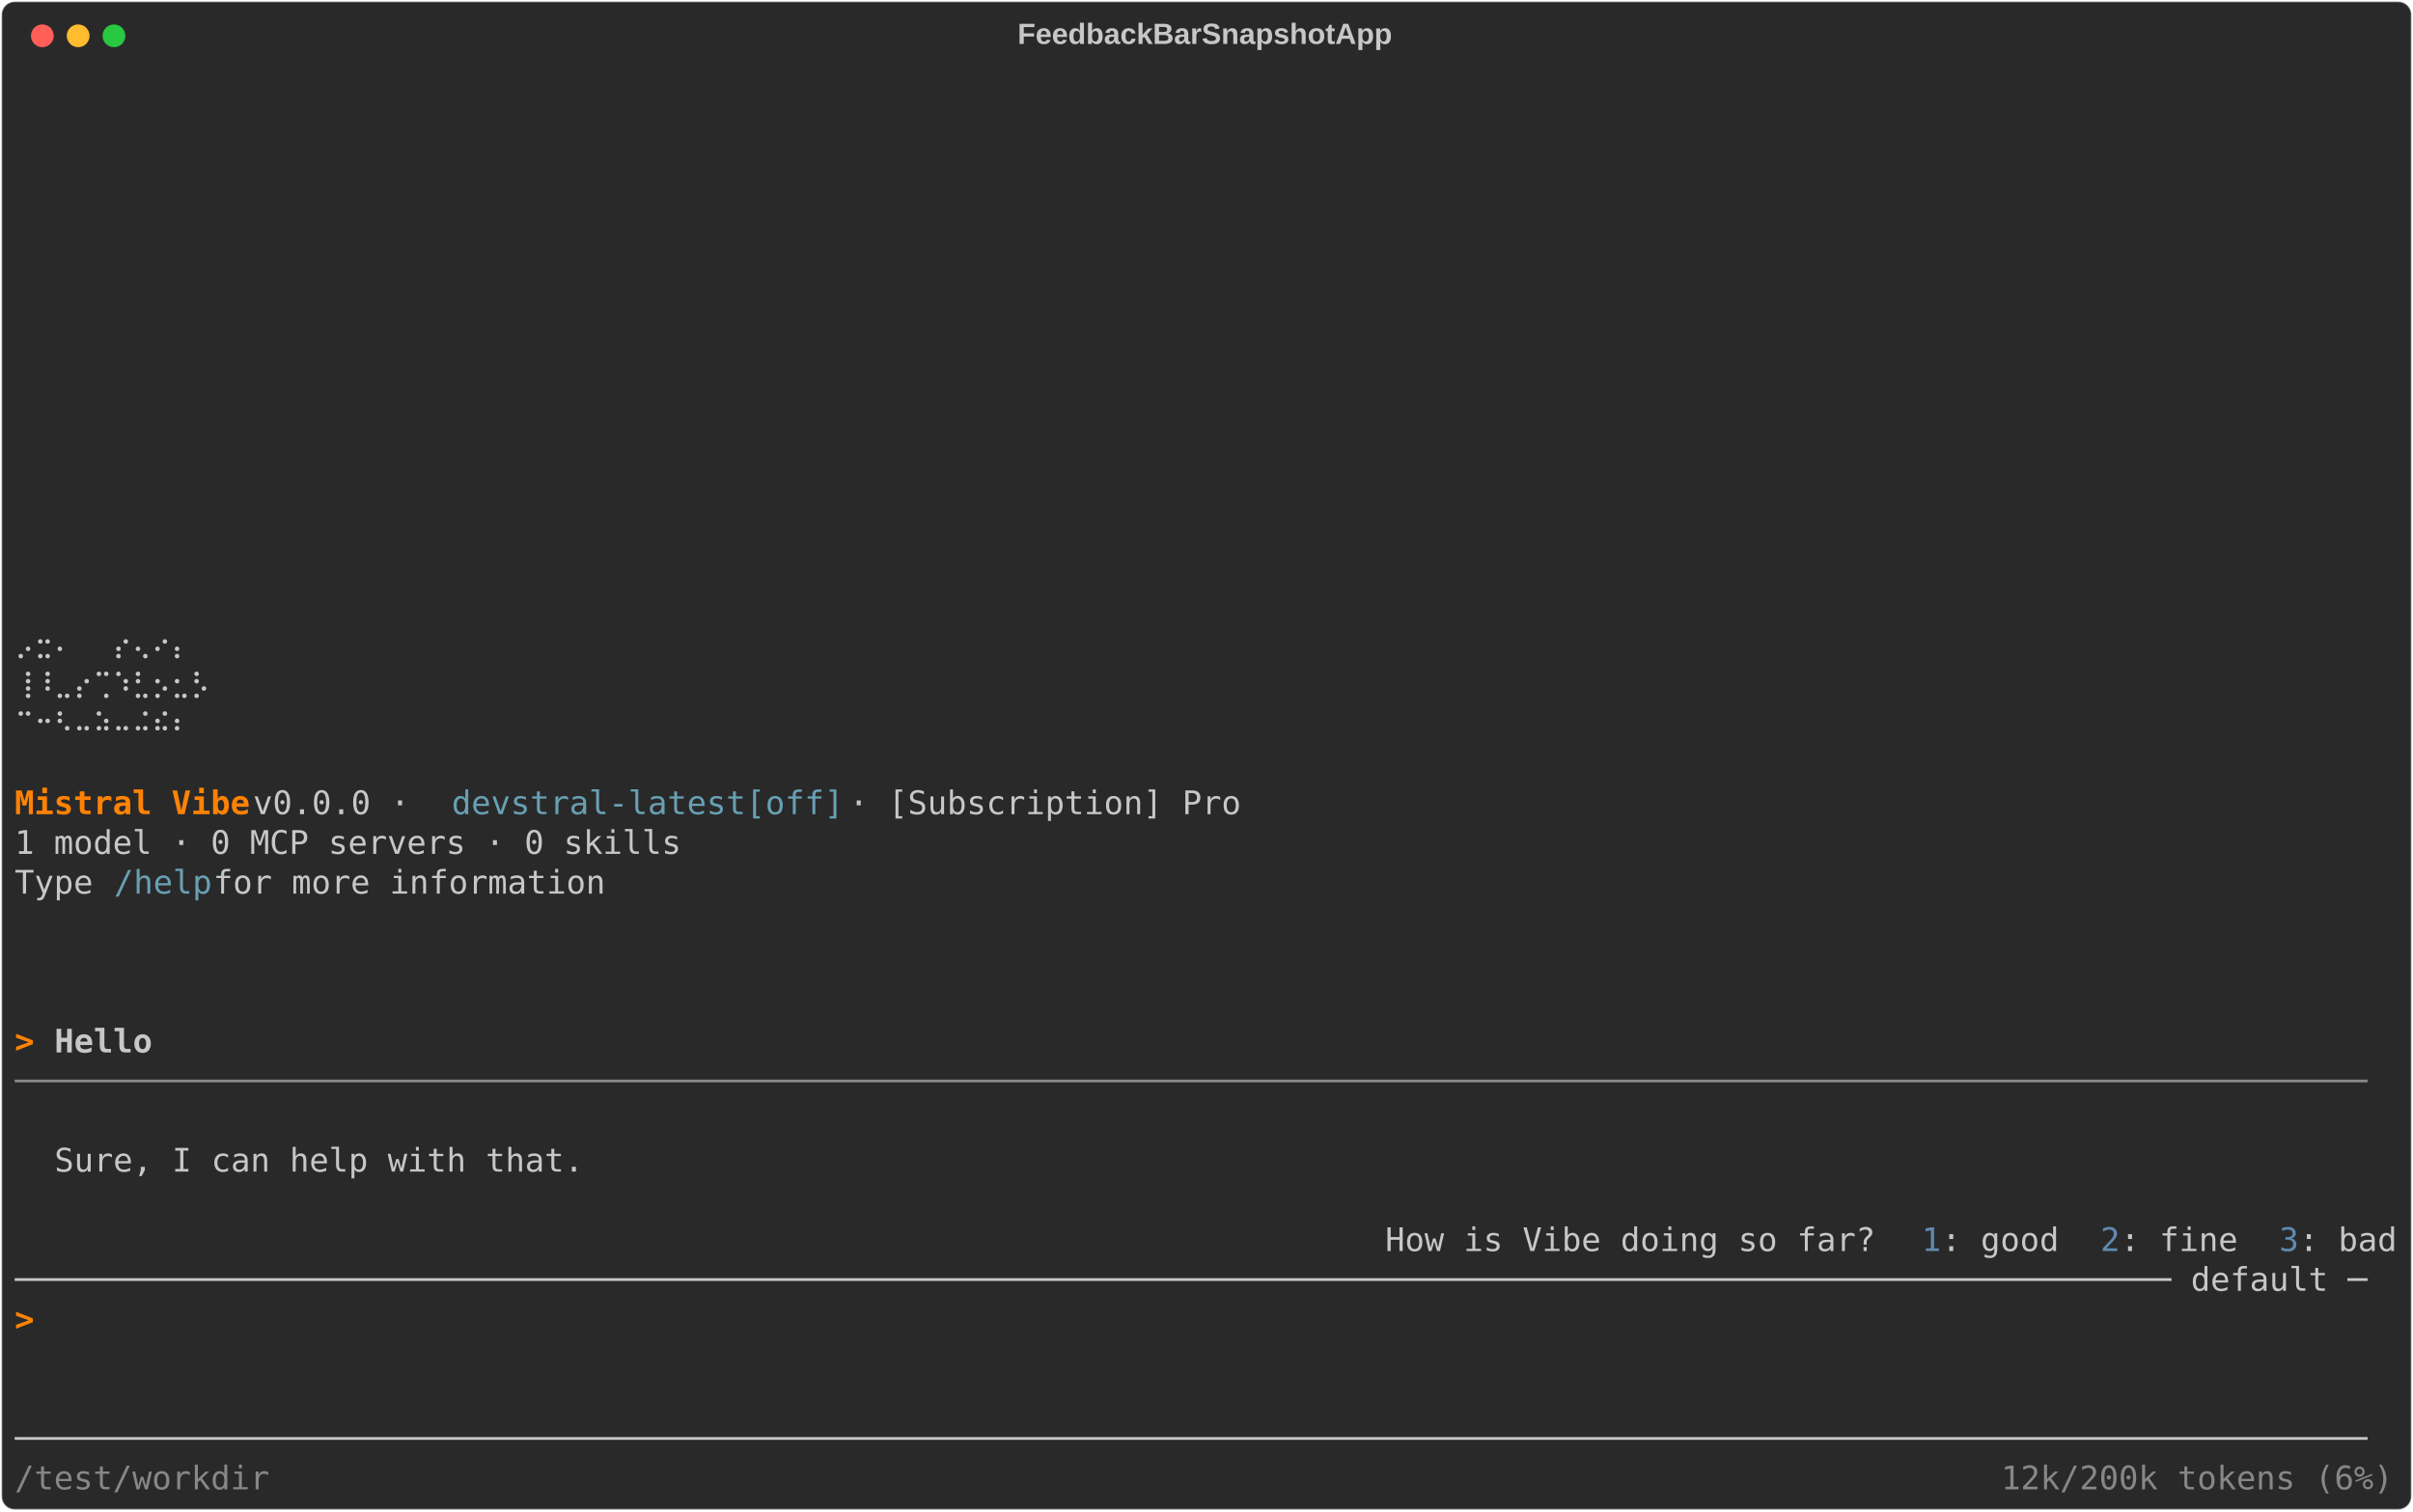
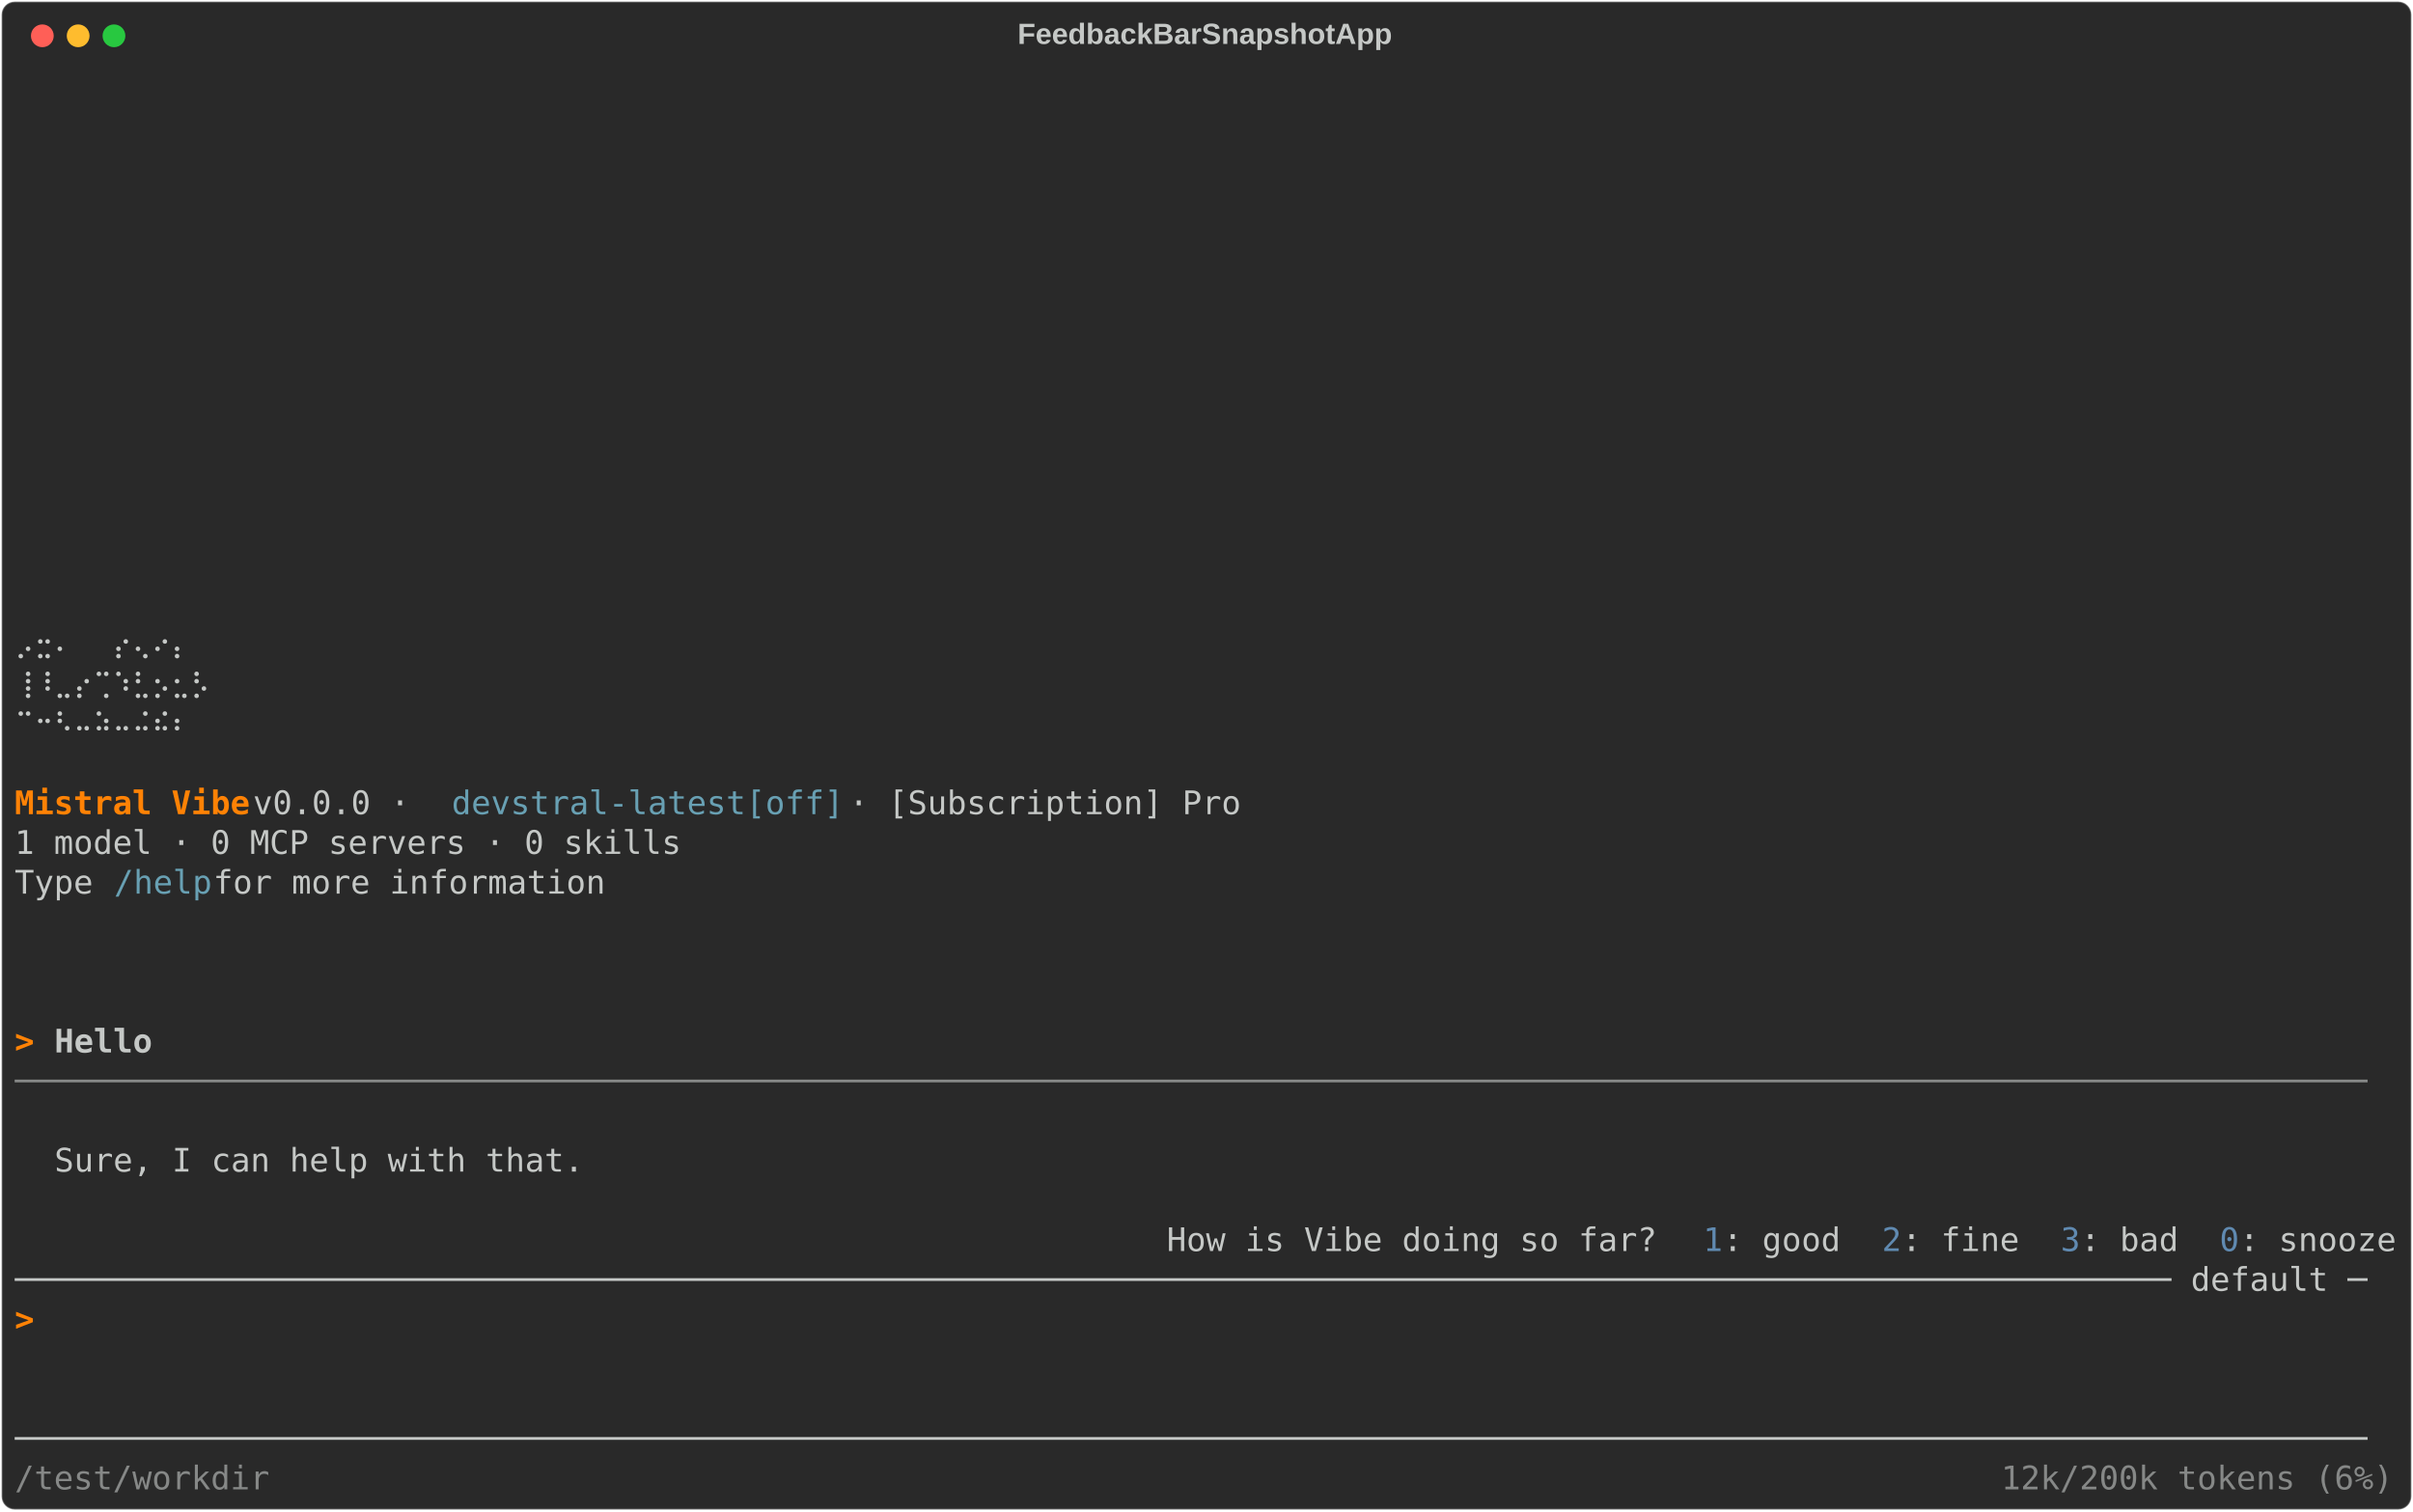
<svg xmlns="http://www.w3.org/2000/svg" class="rich-terminal" viewBox="0 0 1482 928.4">
  <style>

    @font-face {
        font-family: "Fira Code";
        src: local("FiraCode-Regular"),
                url("https://cdnjs.cloudflare.com/ajax/libs/firacode/6.2.0/woff2/FiraCode-Regular.woff2") format("woff2"),
                url("https://cdnjs.cloudflare.com/ajax/libs/firacode/6.2.0/woff/FiraCode-Regular.woff") format("woff");
        font-style: normal;
        font-weight: 400;
    }
    @font-face {
        font-family: "Fira Code";
        src: local("FiraCode-Bold"),
                url("https://cdnjs.cloudflare.com/ajax/libs/firacode/6.2.0/woff2/FiraCode-Bold.woff2") format("woff2"),
                url("https://cdnjs.cloudflare.com/ajax/libs/firacode/6.2.0/woff/FiraCode-Bold.woff") format("woff");
        font-style: bold;
        font-weight: 700;
    }

    .terminal-matrix {
        font-family: Fira Code, monospace;
        font-size: 20px;
        line-height: 24.4px;
        font-variant-east-asian: full-width;
    }

    .terminal-title {
        font-size: 18px;
        font-weight: bold;
        font-family: arial;
    }

    .terminal-r1 { fill: #c5c8c6 }
.terminal-r2 { fill: #ff8205;font-weight: bold }
.terminal-r3 { fill: #68a0b3 }
.terminal-r4 { fill: #c5c8c6;font-weight: bold }
.terminal-r5 { fill: #868887 }
.terminal-r6 { fill: #608ab1 }
    </style>
  <defs>
    <clipPath id="terminal-clip-terminal">
      <rect x="0" y="0" width="1463.0" height="877.4" />
    </clipPath>
    <clipPath id="terminal-line-0">
      <rect x="0" y="1.5" width="1464" height="24.65" />
    </clipPath>
    <clipPath id="terminal-line-1">
      <rect x="0" y="25.9" width="1464" height="24.65" />
    </clipPath>
    <clipPath id="terminal-line-2">
      <rect x="0" y="50.3" width="1464" height="24.65" />
    </clipPath>
    <clipPath id="terminal-line-3">
      <rect x="0" y="74.7" width="1464" height="24.65" />
    </clipPath>
    <clipPath id="terminal-line-4">
      <rect x="0" y="99.1" width="1464" height="24.65" />
    </clipPath>
    <clipPath id="terminal-line-5">
      <rect x="0" y="123.5" width="1464" height="24.65" />
    </clipPath>
    <clipPath id="terminal-line-6">
      <rect x="0" y="147.9" width="1464" height="24.65" />
    </clipPath>
    <clipPath id="terminal-line-7">
      <rect x="0" y="172.3" width="1464" height="24.65" />
    </clipPath>
    <clipPath id="terminal-line-8">
      <rect x="0" y="196.7" width="1464" height="24.65" />
    </clipPath>
    <clipPath id="terminal-line-9">
      <rect x="0" y="221.1" width="1464" height="24.65" />
    </clipPath>
    <clipPath id="terminal-line-10">
      <rect x="0" y="245.5" width="1464" height="24.65" />
    </clipPath>
    <clipPath id="terminal-line-11">
      <rect x="0" y="269.9" width="1464" height="24.65" />
    </clipPath>
    <clipPath id="terminal-line-12">
      <rect x="0" y="294.3" width="1464" height="24.65" />
    </clipPath>
    <clipPath id="terminal-line-13">
      <rect x="0" y="318.7" width="1464" height="24.65" />
    </clipPath>
    <clipPath id="terminal-line-14">
      <rect x="0" y="343.1" width="1464" height="24.65" />
    </clipPath>
    <clipPath id="terminal-line-15">
      <rect x="0" y="367.5" width="1464" height="24.65" />
    </clipPath>
    <clipPath id="terminal-line-16">
      <rect x="0" y="391.9" width="1464" height="24.65" />
    </clipPath>
    <clipPath id="terminal-line-17">
      <rect x="0" y="416.3" width="1464" height="24.65" />
    </clipPath>
    <clipPath id="terminal-line-18">
      <rect x="0" y="440.7" width="1464" height="24.65" />
    </clipPath>
    <clipPath id="terminal-line-19">
      <rect x="0" y="465.1" width="1464" height="24.65" />
    </clipPath>
    <clipPath id="terminal-line-20">
      <rect x="0" y="489.5" width="1464" height="24.65" />
    </clipPath>
    <clipPath id="terminal-line-21">
      <rect x="0" y="513.9" width="1464" height="24.65" />
    </clipPath>
    <clipPath id="terminal-line-22">
      <rect x="0" y="538.3" width="1464" height="24.65" />
    </clipPath>
    <clipPath id="terminal-line-23">
      <rect x="0" y="562.7" width="1464" height="24.65" />
    </clipPath>
    <clipPath id="terminal-line-24">
      <rect x="0" y="587.1" width="1464" height="24.65" />
    </clipPath>
    <clipPath id="terminal-line-25">
      <rect x="0" y="611.5" width="1464" height="24.65" />
    </clipPath>
    <clipPath id="terminal-line-26">
      <rect x="0" y="635.9" width="1464" height="24.65" />
    </clipPath>
    <clipPath id="terminal-line-27">
      <rect x="0" y="660.3" width="1464" height="24.65" />
    </clipPath>
    <clipPath id="terminal-line-28">
      <rect x="0" y="684.7" width="1464" height="24.65" />
    </clipPath>
    <clipPath id="terminal-line-29">
      <rect x="0" y="709.1" width="1464" height="24.65" />
    </clipPath>
    <clipPath id="terminal-line-30">
      <rect x="0" y="733.5" width="1464" height="24.65" />
    </clipPath>
    <clipPath id="terminal-line-31">
      <rect x="0" y="757.9" width="1464" height="24.65" />
    </clipPath>
    <clipPath id="terminal-line-32">
      <rect x="0" y="782.3" width="1464" height="24.65" />
    </clipPath>
    <clipPath id="terminal-line-33">
      <rect x="0" y="806.7" width="1464" height="24.65" />
    </clipPath>
    <clipPath id="terminal-line-34">
      <rect x="0" y="831.1" width="1464" height="24.65" />
    </clipPath>
  </defs>
  <rect fill="#292929" stroke="rgba(255,255,255,0.35)" stroke-width="1" x="1" y="1" width="1480" height="926.4" rx="8" />
  <text class="terminal-title" fill="#c5c8c6" text-anchor="middle" x="740" y="27">FeedbackBarSnapshotApp</text>
  <g transform="translate(26,22)">
    <circle cx="0" cy="0" r="7" fill="#ff5f57" />
    <circle cx="22" cy="0" r="7" fill="#febc2e" />
    <circle cx="44" cy="0" r="7" fill="#28c840" />
  </g>
  <g transform="translate(9, 41)" clip-path="url(#terminal-clip-terminal)">
    <g class="terminal-matrix">
      <text class="terminal-r1" x="1464" y="20" textLength="12.2" clip-path="url(#terminal-line-0)">
</text>
      <text class="terminal-r1" x="1464" y="44.4" textLength="12.2" clip-path="url(#terminal-line-1)">
</text>
      <text class="terminal-r1" x="1464" y="68.8" textLength="12.2" clip-path="url(#terminal-line-2)">
</text>
      <text class="terminal-r1" x="1464" y="93.2" textLength="12.2" clip-path="url(#terminal-line-3)">
</text>
      <text class="terminal-r1" x="1464" y="117.6" textLength="12.2" clip-path="url(#terminal-line-4)">
</text>
      <text class="terminal-r1" x="1464" y="142" textLength="12.2" clip-path="url(#terminal-line-5)">
</text>
      <text class="terminal-r1" x="1464" y="166.4" textLength="12.2" clip-path="url(#terminal-line-6)">
</text>
      <text class="terminal-r1" x="1464" y="190.8" textLength="12.2" clip-path="url(#terminal-line-7)">
</text>
      <text class="terminal-r1" x="1464" y="215.2" textLength="12.2" clip-path="url(#terminal-line-8)">
</text>
      <text class="terminal-r1" x="1464" y="239.6" textLength="12.2" clip-path="url(#terminal-line-9)">
</text>
      <text class="terminal-r1" x="1464" y="264" textLength="12.2" clip-path="url(#terminal-line-10)">
</text>
      <text class="terminal-r1" x="1464" y="288.4" textLength="12.2" clip-path="url(#terminal-line-11)">
</text>
      <text class="terminal-r1" x="1464" y="312.8" textLength="12.2" clip-path="url(#terminal-line-12)">
</text>
      <text class="terminal-r1" x="1464" y="337.2" textLength="12.2" clip-path="url(#terminal-line-13)">
</text>
      <text class="terminal-r1" x="0" y="361.6" textLength="134.2" clip-path="url(#terminal-line-14)">  ⡠⣒⠄  ⡔⢄⠔⡄</text>
      <text class="terminal-r1" x="1464" y="361.6" textLength="12.2" clip-path="url(#terminal-line-14)">
</text>
      <text class="terminal-r1" x="0" y="386" textLength="134.2" clip-path="url(#terminal-line-15)"> ⢸⠸⣀⡔⢉⠱⣃⡢⣂⡣</text>
      <text class="terminal-r1" x="1464" y="386" textLength="12.2" clip-path="url(#terminal-line-15)">
</text>
      <text class="terminal-r1" x="0" y="410.4" textLength="134.2" clip-path="url(#terminal-line-16)">  ⠉⠒⠣⠤⠵⠤⠬⠮⠆</text>
      <text class="terminal-r1" x="1464" y="410.4" textLength="12.2" clip-path="url(#terminal-line-16)">
</text>
      <text class="terminal-r1" x="1464" y="434.8" textLength="12.2" clip-path="url(#terminal-line-17)">
</text>
      <text class="terminal-r2" x="0" y="459.2" textLength="146.4" clip-path="url(#terminal-line-18)">Mistral Vibe</text>
      <text class="terminal-r1" x="146.4" y="459.2" textLength="122" clip-path="url(#terminal-line-18)"> v0.0.0 · </text>
      <text class="terminal-r3" x="268.4" y="459.2" textLength="244" clip-path="url(#terminal-line-18)">devstral-latest[off]</text>
      <text class="terminal-r1" x="512.4" y="459.2" textLength="256.2" clip-path="url(#terminal-line-18)"> · [Subscription] Pro</text>
      <text class="terminal-r1" x="1464" y="459.2" textLength="12.2" clip-path="url(#terminal-line-18)">
</text>
      <text class="terminal-r1" x="0" y="483.6" textLength="414.8" clip-path="url(#terminal-line-19)">1 model · 0 MCP servers · 0 skills</text>
      <text class="terminal-r1" x="1464" y="483.6" textLength="12.2" clip-path="url(#terminal-line-19)">
</text>
      <text class="terminal-r1" x="0" y="508" textLength="61" clip-path="url(#terminal-line-20)">Type </text>
      <text class="terminal-r3" x="61" y="508" textLength="61" clip-path="url(#terminal-line-20)">/help</text>
      <text class="terminal-r1" x="122" y="508" textLength="256.2" clip-path="url(#terminal-line-20)"> for more information</text>
      <text class="terminal-r1" x="1464" y="508" textLength="12.2" clip-path="url(#terminal-line-20)">
</text>
      <text class="terminal-r1" x="1464" y="532.4" textLength="12.2" clip-path="url(#terminal-line-21)">
</text>
      <text class="terminal-r1" x="1464" y="556.8" textLength="12.2" clip-path="url(#terminal-line-22)">
</text>
      <text class="terminal-r1" x="1464" y="581.2" textLength="12.2" clip-path="url(#terminal-line-23)">
</text>
      <text class="terminal-r2" x="0" y="605.6" textLength="24.4" clip-path="url(#terminal-line-24)">&gt; </text>
      <text class="terminal-r4" x="24.4" y="605.6" textLength="61" clip-path="url(#terminal-line-24)">Hello</text>
      <text class="terminal-r1" x="1464" y="605.6" textLength="12.2" clip-path="url(#terminal-line-24)">
</text>
      <text class="terminal-r5" x="0" y="630" textLength="1464" clip-path="url(#terminal-line-25)">────────────────────────────────────────────────────────────────────────────────────────────────────────────────────────</text>
      <text class="terminal-r1" x="1464" y="630" textLength="12.2" clip-path="url(#terminal-line-25)">
</text>
      <text class="terminal-r1" x="1464" y="654.4" textLength="12.2" clip-path="url(#terminal-line-26)">
</text>
      <text class="terminal-r1" x="24.4" y="678.8" textLength="329.4" clip-path="url(#terminal-line-27)">Sure, I can help with that.</text>
      <text class="terminal-r1" x="1464" y="678.8" textLength="12.2" clip-path="url(#terminal-line-27)">
</text>
      <text class="terminal-r1" x="1464" y="703.2" textLength="12.2" clip-path="url(#terminal-line-28)">
</text>
-       <text class="terminal-r1" x="841.8" y="727.6" textLength="329.4" clip-path="url(#terminal-line-29)">How is Vibe doing so far?  </text>
-       <text class="terminal-r6" x="1171.2" y="727.6" textLength="12.2" clip-path="url(#terminal-line-29)">1</text>
-       <text class="terminal-r1" x="1183.4" y="727.6" textLength="97.6" clip-path="url(#terminal-line-29)">: good  </text>
-       <text class="terminal-r6" x="1281" y="727.6" textLength="12.2" clip-path="url(#terminal-line-29)">2</text>
-       <text class="terminal-r1" x="1293.2" y="727.6" textLength="97.6" clip-path="url(#terminal-line-29)">: fine  </text>
-       <text class="terminal-r6" x="1390.8" y="727.6" textLength="12.2" clip-path="url(#terminal-line-29)">3</text>
-       <text class="terminal-r1" x="1403" y="727.6" textLength="61" clip-path="url(#terminal-line-29)">: bad</text>
+       <text class="terminal-r1" x="707.6" y="727.6" textLength="329.4" clip-path="url(#terminal-line-29)">How is Vibe doing so far?  </text>
+       <text class="terminal-r6" x="1037" y="727.6" textLength="12.2" clip-path="url(#terminal-line-29)">1</text>
+       <text class="terminal-r1" x="1049.2" y="727.6" textLength="97.6" clip-path="url(#terminal-line-29)">: good  </text>
+       <text class="terminal-r6" x="1146.8" y="727.6" textLength="12.2" clip-path="url(#terminal-line-29)">2</text>
+       <text class="terminal-r1" x="1159" y="727.6" textLength="97.6" clip-path="url(#terminal-line-29)">: fine  </text>
+       <text class="terminal-r6" x="1256.6" y="727.6" textLength="12.2" clip-path="url(#terminal-line-29)">3</text>
+       <text class="terminal-r1" x="1268.8" y="727.6" textLength="85.4" clip-path="url(#terminal-line-29)">: bad  </text>
+       <text class="terminal-r6" x="1354.2" y="727.6" textLength="12.2" clip-path="url(#terminal-line-29)">0</text>
+       <text class="terminal-r1" x="1366.4" y="727.6" textLength="97.6" clip-path="url(#terminal-line-29)">: snooze</text>
      <text class="terminal-r1" x="1464" y="727.6" textLength="12.2" clip-path="url(#terminal-line-29)">
</text>
      <text class="terminal-r1" x="0" y="752" textLength="1464" clip-path="url(#terminal-line-30)">────────────────────────────────────────────────────────────────────────────────────────────────────────────── default ─</text>
      <text class="terminal-r1" x="1464" y="752" textLength="12.2" clip-path="url(#terminal-line-30)">
</text>
      <text class="terminal-r2" x="0" y="776.4" textLength="12.2" clip-path="url(#terminal-line-31)">&gt;</text>
      <text class="terminal-r1" x="1464" y="776.4" textLength="12.2" clip-path="url(#terminal-line-31)">
</text>
      <text class="terminal-r1" x="1464" y="800.8" textLength="12.2" clip-path="url(#terminal-line-32)">
</text>
      <text class="terminal-r1" x="1464" y="825.2" textLength="12.2" clip-path="url(#terminal-line-33)">
</text>
      <text class="terminal-r1" x="0" y="849.6" textLength="1464" clip-path="url(#terminal-line-34)">────────────────────────────────────────────────────────────────────────────────────────────────────────────────────────</text>
      <text class="terminal-r1" x="1464" y="849.6" textLength="12.2" clip-path="url(#terminal-line-34)">
</text>
      <text class="terminal-r5" x="0" y="874" textLength="158.6" clip-path="url(#terminal-line-35)">/test/workdir</text>
      <text class="terminal-r5" x="1220" y="874" textLength="244" clip-path="url(#terminal-line-35)">12k/200k tokens (6%)</text>
    </g>
  </g>
</svg>
